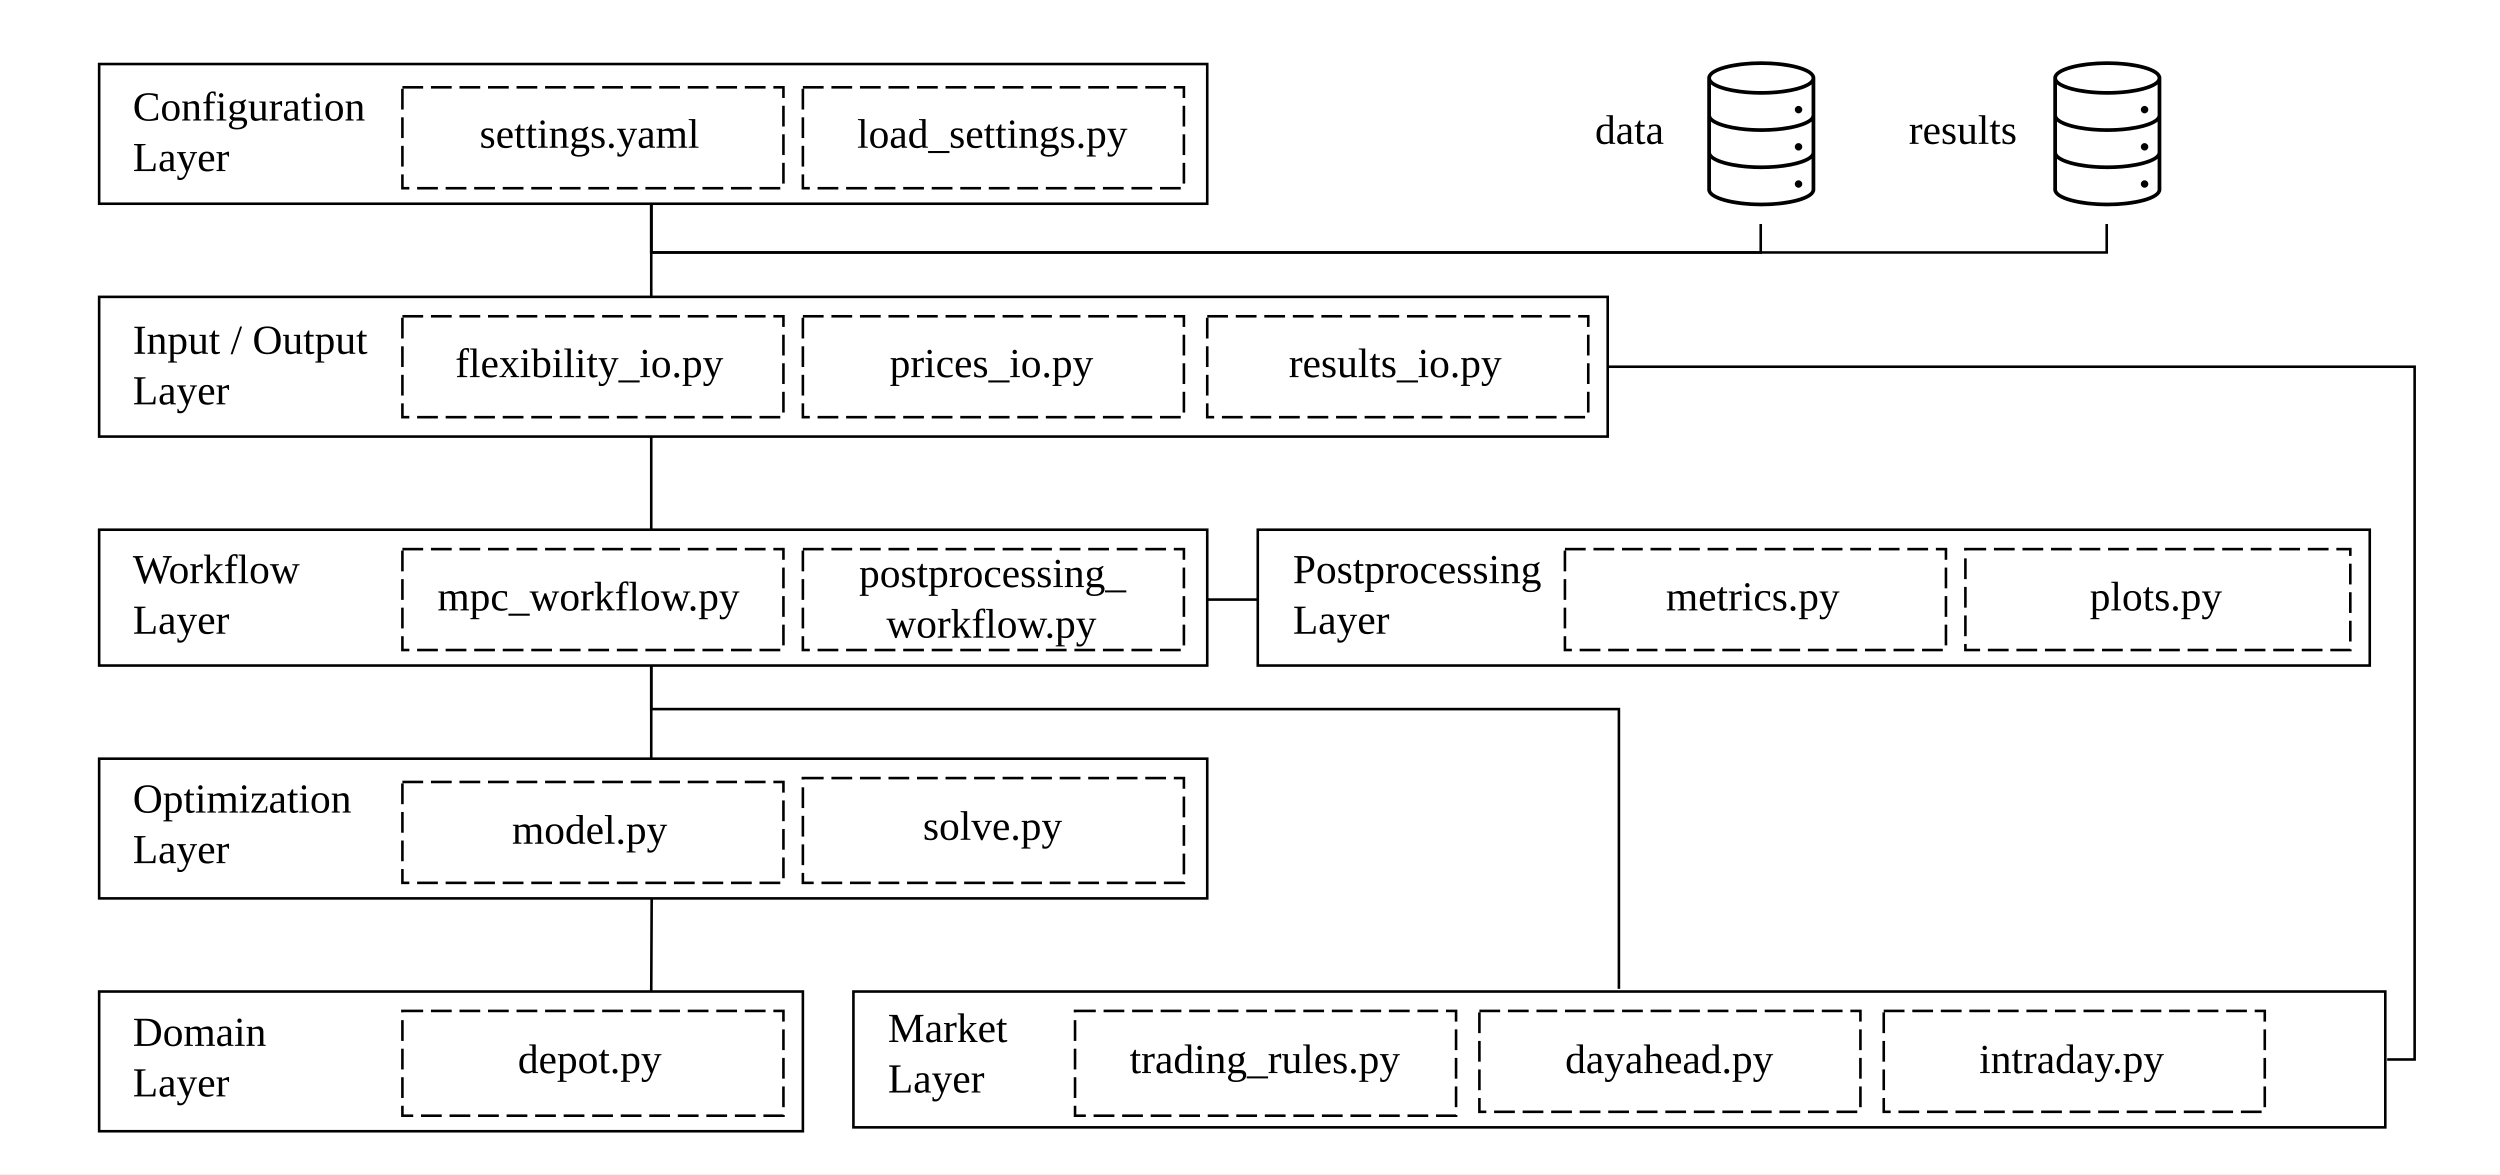
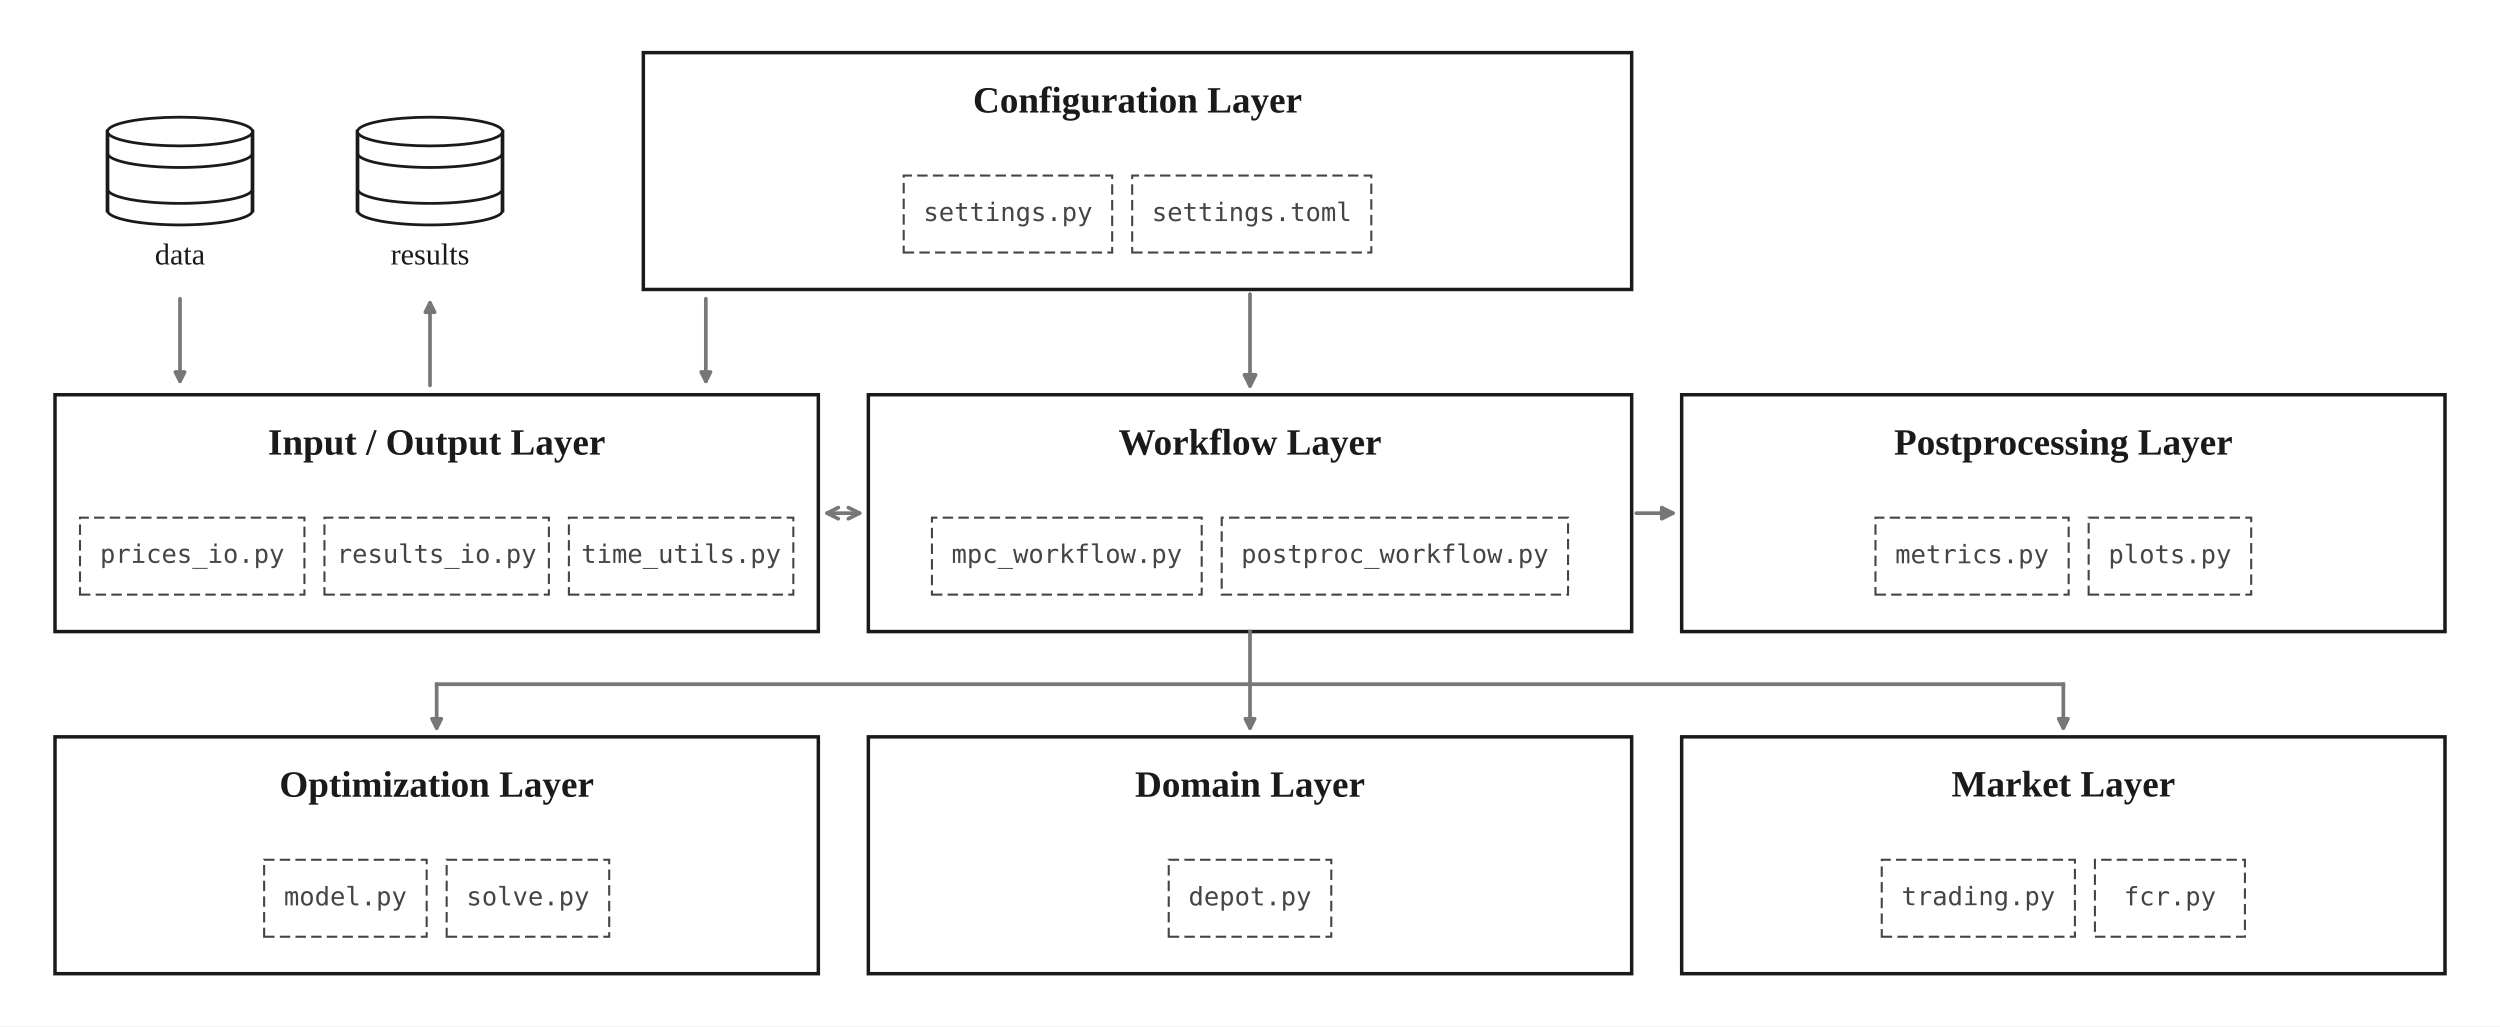
- <svg xmlns="http://www.w3.org/2000/svg" width="643" height="302" overflow="hidden">
+ <svg xmlns="http://www.w3.org/2000/svg" width="538.583pt" height="221.102pt" viewBox="0 0 538.583 221.102" version="1.1">
  <defs>
-     <clipPath id="clip0">
-       <rect x="0" y="0" width="643" height="302" />
-     </clipPath>
+     <style type="text/css">*{stroke-linejoin: round; stroke-linecap: butt}</style>
  </defs>
-   <g clip-path="url(#clip0)">
-     <rect x="0" y="0" width="643" height="302.431" fill="#FFFFFF" />
-     <rect x="25.5" y="16.469" width="285" height="35.932" stroke="#000000" stroke-width="0.667" stroke-miterlimit="8" fill="none" />
-     <text font-family="Times New Roman,Times New Roman_MSFontService,sans-serif" font-weight="400" font-size="10.655" transform="matrix(1 0 0 0.998121 34.1562 31)">Configuration</text>
-     <text font-family="Times New Roman,Times New Roman_MSFontService,sans-serif" font-weight="400" font-size="10.655" transform="matrix(1 0 0 0.998121 34.1562 44)">Layer</text>
-     <rect x="25.5" y="76.356" width="388" height="35.932" stroke="#000000" stroke-width="0.667" stroke-miterlimit="8" fill="none" />
-     <rect x="25.5" y="136.243" width="285" height="34.934" stroke="#000000" stroke-width="0.667" stroke-miterlimit="8" fill="none" />
-     <rect x="25.5" y="195.133" width="285" height="35.932" stroke="#000000" stroke-width="0.667" stroke-miterlimit="8" fill="none" />
-     <rect x="25.5" y="255.02" width="181" height="35.932" stroke="#000000" stroke-width="0.667" stroke-miterlimit="8" fill="none" />
-     <text font-family="Times New Roman,Times New Roman_MSFontService,sans-serif" font-weight="400" font-size="10.655" transform="matrix(1 0 0 0.998121 34.1562 91)">Input / Output</text>
-     <text font-family="Times New Roman,Times New Roman_MSFontService,sans-serif" font-weight="400" font-size="10.655" transform="matrix(1 0 0 0.998121 34.1562 104)">Layer</text>
-     <text font-family="Times New Roman,Times New Roman_MSFontService,sans-serif" font-weight="400" font-size="10.655" transform="matrix(1 0 0 0.998121 34.1561 150)">Workflow</text>
-     <text font-family="Times New Roman,Times New Roman_MSFontService,sans-serif" font-weight="400" font-size="10.655" transform="matrix(1 0 0 0.998121 34.1561 163)">Layer</text>
-     <text font-family="Times New Roman,Times New Roman_MSFontService,sans-serif" font-weight="400" font-size="10.655" transform="matrix(1 0 0 0.998121 34.156 209)">Optimization</text>
-     <text font-family="Times New Roman,Times New Roman_MSFontService,sans-serif" font-weight="400" font-size="10.655" transform="matrix(1 0 0 0.998121 34.156 222)">Layer</text>
-     <text font-family="Times New Roman,Times New Roman_MSFontService,sans-serif" font-weight="400" font-size="10.655" transform="matrix(1 0 0 0.998121 34.156 269)">Domain</text>
-     <text font-family="Times New Roman,Times New Roman_MSFontService,sans-serif" font-weight="400" font-size="10.655" transform="matrix(1 0 0 0.998121 34.156 282)">Layer</text>
-     <rect x="323.5" y="136.243" width="286" height="34.934" stroke="#000000" stroke-width="0.667" stroke-miterlimit="8" fill="none" />
-     <rect x="219.5" y="255.02" width="394" height="34.934" stroke="#000000" stroke-width="0.667" stroke-miterlimit="8" fill="none" />
-     <rect x="103.5" y="22.458" width="98" height="25.951" stroke="#000000" stroke-width="0.667" stroke-miterlimit="8" stroke-dasharray="5.337 2.002" fill="none" />
-     <text font-family="Times New Roman,Times New Roman_MSFontService,sans-serif" font-weight="400" font-size="10.655" transform="matrix(1 0 0 0.998121 123.345 38)">settings.yaml</text>
-     <rect x="206.5" y="22.458" width="98" height="25.951" stroke="#000000" stroke-width="0.667" stroke-miterlimit="8" stroke-dasharray="5.337 2.002" fill="none" />
-     <text font-family="Times New Roman,Times New Roman_MSFontService,sans-serif" font-weight="400" font-size="10.655" transform="matrix(1 0 0 0.998121 220.445 38)">load_settings.py</text>
-     <rect x="103.5" y="81.347" width="98" height="25.951" stroke="#000000" stroke-width="0.667" stroke-miterlimit="8" stroke-dasharray="5.337 2.002" fill="none" />
-     <text font-family="Times New Roman,Times New Roman_MSFontService,sans-serif" font-weight="400" font-size="10.655" transform="matrix(1 0 0 0.998121 117.09 97)">flexibility_io.py</text>
-     <rect x="206.5" y="81.347" width="98" height="25.951" stroke="#000000" stroke-width="0.667" stroke-miterlimit="8" stroke-dasharray="5.337 2.002" fill="none" />
-     <text font-family="Times New Roman,Times New Roman_MSFontService,sans-serif" font-weight="400" font-size="10.655" transform="matrix(1 0 0 0.998121 228.818 97)">prices_io.py</text>
-     <rect x="310.5" y="81.347" width="98" height="25.951" stroke="#000000" stroke-width="0.667" stroke-miterlimit="8" stroke-dasharray="5.337 2.002" fill="none" />
-     <text font-family="Times New Roman,Times New Roman_MSFontService,sans-serif" font-weight="400" font-size="10.655" transform="matrix(1 0 0 0.998121 331.473 97)">results_io.py</text>
-     <rect x="103.5" y="141.234" width="98" height="25.951" stroke="#000000" stroke-width="0.667" stroke-miterlimit="8" stroke-dasharray="5.337 2.002" fill="none" />
-     <text font-family="Times New Roman,Times New Roman_MSFontService,sans-serif" font-weight="400" font-size="10.655" transform="matrix(1 0 0 0.998121 112.503 157)">mpc_workflow.py</text>
-     <rect x="206.5" y="141.234" width="98" height="25.951" stroke="#000000" stroke-width="0.667" stroke-miterlimit="8" stroke-dasharray="5.337 2.002" fill="none" />
-     <text font-family="Times New Roman,Times New Roman_MSFontService,sans-serif" font-weight="400" font-size="10.655" transform="matrix(1 0 0 0.998121 220.945 151)">postprocessing_</text>
-     <text font-family="Times New Roman,Times New Roman_MSFontService,sans-serif" font-weight="400" font-size="10.655" transform="matrix(1 0 0 0.998121 227.951 164)">workflow.py</text>
-     <rect x="402.5" y="141.234" width="98" height="25.951" stroke="#000000" stroke-width="0.667" stroke-miterlimit="8" stroke-dasharray="5.337 2.002" fill="none" />
-     <text font-family="Times New Roman,Times New Roman_MSFontService,sans-serif" font-weight="400" font-size="10.655" transform="matrix(1 0 0 0.998121 428.479 157)">metrics.py</text>
-     <rect x="103.5" y="201.121" width="98" height="25.951" stroke="#000000" stroke-width="0.667" stroke-miterlimit="8" stroke-dasharray="5.337 2.002" fill="none" />
-     <text font-family="Times New Roman,Times New Roman_MSFontService,sans-serif" font-weight="400" font-size="10.655" transform="matrix(1 0 0 0.998121 131.684 217)">model.py</text>
-     <rect x="206.5" y="200.123" width="98" height="26.949" stroke="#000000" stroke-width="0.667" stroke-miterlimit="8" stroke-dasharray="5.337 2.002" fill="none" />
-     <text font-family="Times New Roman,Times New Roman_MSFontService,sans-serif" font-weight="400" font-size="10.655" transform="matrix(1 0 0 0.998121 237.375 216)">solve.py</text>
-     <rect x="103.5" y="260.01" width="98" height="26.949" stroke="#000000" stroke-width="0.667" stroke-miterlimit="8" stroke-dasharray="5.337 2.002" fill="none" />
-     <text font-family="Times New Roman,Times New Roman_MSFontService,sans-serif" font-weight="400" font-size="10.655" transform="matrix(1 0 0 0.998121 133.186 276)">depot.py</text>
-     <rect x="276.5" y="260.01" width="98" height="26.949" stroke="#000000" stroke-width="0.667" stroke-miterlimit="8" stroke-dasharray="5.337 2.002" fill="none" />
-     <text font-family="Times New Roman,Times New Roman_MSFontService,sans-serif" font-weight="400" font-size="10.655" transform="matrix(1 0 0 0.998121 290.55 276)">trading_rules.py</text>
-     <rect x="380.5" y="260.01" width="98" height="25.951" stroke="#000000" stroke-width="0.667" stroke-miterlimit="8" stroke-dasharray="5.337 2.002" fill="none" />
-     <text font-family="Times New Roman,Times New Roman_MSFontService,sans-serif" font-weight="400" font-size="10.655" transform="matrix(1 0 0 0.998121 402.553 276)">dayahead.py</text>
-     <rect x="484.5" y="260.01" width="98" height="25.951" stroke="#000000" stroke-width="0.667" stroke-miterlimit="8" stroke-dasharray="5.337 2.002" fill="none" />
-     <text font-family="Times New Roman,Times New Roman_MSFontService,sans-serif" font-weight="400" font-size="10.655" transform="matrix(1 0 0 0.998121 509.052 276)">intraday.py</text>
-     <text font-family="Times New Roman,Times New Roman_MSFontService,sans-serif" font-weight="400" font-size="10.655" transform="matrix(1 0 0 0.998121 228.362 268)">Market</text>
-     <text font-family="Times New Roman,Times New Roman_MSFontService,sans-serif" font-weight="400" font-size="10.655" transform="matrix(1 0 0 0.998121 228.362 281)">Layer</text>
-     <text font-family="Times New Roman,Times New Roman_MSFontService,sans-serif" font-weight="400" font-size="10.655" transform="matrix(1 0 0 0.998121 332.529 150)">Postprocessing</text>
-     <text font-family="Times New Roman,Times New Roman_MSFontService,sans-serif" font-weight="400" font-size="10.655" transform="matrix(1 0 0 0.998121 332.529 163)">Layer</text>
-     <path d="M167.5 52.401 167.5 76.414" stroke="#000000" stroke-width="0.667" stroke-miterlimit="8" fill="none" fill-rule="evenodd" />
-     <path d="M167.5 112.289 167.5 136.302" stroke="#000000" stroke-width="0.667" stroke-miterlimit="8" fill="none" fill-rule="evenodd" />
-     <path d="M167.5 171.178 167.5 195.191" stroke="#000000" stroke-width="0.667" stroke-miterlimit="8" fill="none" fill-rule="evenodd" />
-     <path d="M0 0 0.112 24.012" stroke="#000000" stroke-width="0.666" stroke-miterlimit="8" fill="none" fill-rule="evenodd" transform="matrix(-1.00188 0 0 1 167.612 231.065)" />
-     <path d="M0 0 11.203 0 11.203 248.416 83.153 248.416" stroke="#000000" stroke-width="0.666" stroke-miterlimit="8" fill="none" fill-rule="evenodd" transform="matrix(1.84043e-16 1 1.00188 -1.83697e-16 167.5 171.178)" />
-     <path d="M413.5 94.323 621.045 94.323 621.045 272.498 613.982 272.498" stroke="#000000" stroke-width="0.667" stroke-miterlimit="8" fill="none" fill-rule="evenodd" />
-     <path d="M0 0 13.016 0" stroke="#000000" stroke-width="0.666" stroke-miterlimit="8" fill="none" fill-rule="evenodd" transform="matrix(1.00188 0 0 -1 310.5 154.21)" />
-     <g>
-       <g>
-         <g>
-           <path d="M36.827 37.783 36.827 9.087C36.827 6.291 29.681 4.783 22.957 4.783 16.233 4.783 9.087 6.291 9.087 9.087L9.087 37.783C9.087 40.579 16.233 42.087 22.957 42.087 29.681 42.087 36.827 40.579 36.827 37.783ZM22.957 5.739C30.347 5.739 35.87 7.509 35.87 9.087 35.87 10.665 30.347 12.435 22.957 12.435 15.566 12.435 10.044 10.665 10.044 9.087 10.044 7.509 15.566 5.739 22.957 5.739ZM10.044 10.742C12.21 12.473 17.712 13.391 22.957 13.391 28.202 13.391 33.704 12.473 35.87 10.742L35.87 18.652C35.87 20.231 30.347 22 22.957 22 15.566 22 10.044 20.231 10.044 18.652ZM10.044 20.307C12.21 22.038 17.712 22.957 22.957 22.957 28.202 22.957 33.704 22.038 35.87 20.307L35.87 28.218C35.87 29.796 30.347 31.566 22.957 31.566 15.566 31.566 10.044 29.796 10.044 28.218ZM10.044 37.783 10.044 29.872C12.21 31.604 17.712 32.522 22.957 32.522 28.202 32.522 33.704 31.604 35.87 29.872L35.87 37.783C35.87 39.361 30.347 41.131 22.957 41.131 15.566 41.131 10.044 39.361 10.044 37.783Z" transform="matrix(1.00188 0 0 1 430 10.9794)" />
-           <path d="M33.479 17.218C33.479 17.746 33.05 18.174 32.522 18.174 31.994 18.174 31.566 17.746 31.566 17.218 31.566 16.689 31.994 16.261 32.522 16.261 33.05 16.261 33.479 16.689 33.479 17.218Z" transform="matrix(1.00188 0 0 1 430 10.9794)" />
-           <path d="M33.479 26.783C33.479 27.311 33.05 27.739 32.522 27.739 31.994 27.739 31.566 27.311 31.566 26.783 31.566 26.255 31.994 25.826 32.522 25.826 33.05 25.826 33.479 26.255 33.479 26.783Z" transform="matrix(1.00188 0 0 1 430 10.9794)" />
-           <path d="M33.479 36.348C33.479 36.877 33.05 37.305 32.522 37.305 31.994 37.305 31.566 36.877 31.566 36.348 31.566 35.82 31.994 35.392 32.522 35.392 33.05 35.392 33.479 35.82 33.479 36.348Z" transform="matrix(1.00188 0 0 1 430 10.9794)" />
-         </g>
-       </g>
-     </g>
-     <g>
-       <g>
-         <g>
-           <path d="M36.827 37.783 36.827 9.087C36.827 6.291 29.681 4.783 22.957 4.783 16.233 4.783 9.087 6.291 9.087 9.087L9.087 37.783C9.087 40.579 16.233 42.087 22.957 42.087 29.681 42.087 36.827 40.579 36.827 37.783ZM22.957 5.739C30.347 5.739 35.87 7.509 35.87 9.087 35.87 10.665 30.347 12.435 22.957 12.435 15.566 12.435 10.044 10.665 10.044 9.087 10.044 7.509 15.566 5.739 22.957 5.739ZM10.044 10.742C12.21 12.473 17.712 13.391 22.957 13.391 28.202 13.391 33.704 12.473 35.87 10.742L35.87 18.652C35.87 20.231 30.347 22 22.957 22 15.566 22 10.044 20.231 10.044 18.652ZM10.044 20.307C12.21 22.038 17.712 22.957 22.957 22.957 28.202 22.957 33.704 22.038 35.87 20.307L35.87 28.218C35.87 29.796 30.347 31.566 22.957 31.566 15.566 31.566 10.044 29.796 10.044 28.218ZM10.044 37.783 10.044 29.872C12.21 31.604 17.712 32.522 22.957 32.522 28.202 32.522 33.704 31.604 35.87 29.872L35.87 37.783C35.87 39.361 30.347 41.131 22.957 41.131 15.566 41.131 10.044 39.361 10.044 37.783Z" transform="matrix(1.00188 0 0 1 519 10.9794)" />
-           <path d="M33.479 17.218C33.479 17.746 33.05 18.174 32.522 18.174 31.994 18.174 31.566 17.746 31.566 17.218 31.566 16.689 31.994 16.261 32.522 16.261 33.05 16.261 33.479 16.689 33.479 17.218Z" transform="matrix(1.00188 0 0 1 519 10.9794)" />
-           <path d="M33.479 26.783C33.479 27.311 33.05 27.739 32.522 27.739 31.994 27.739 31.566 27.311 31.566 26.783 31.566 26.255 31.994 25.826 32.522 25.826 33.05 25.826 33.479 26.255 33.479 26.783Z" transform="matrix(1.00188 0 0 1 519 10.9794)" />
-           <path d="M33.479 36.348C33.479 36.877 33.05 37.305 32.522 37.305 31.994 37.305 31.566 36.877 31.566 36.348 31.566 35.82 31.994 35.392 32.522 35.392 33.05 35.392 33.479 35.82 33.479 36.348Z" transform="matrix(1.00188 0 0 1 519 10.9794)" />
-         </g>
-       </g>
-     </g>
-     <text font-family="Times New Roman,Times New Roman_MSFontService,sans-serif" font-weight="400" font-size="10.655" transform="matrix(1 0 0 0.998121 410.234 37)">data</text>
-     <text font-family="Times New Roman,Times New Roman_MSFontService,sans-serif" font-weight="400" font-size="10.655" transform="matrix(1 0 0 0.998121 490.94 37)">results</text>
-     <path d="M0 0 12.533 0 12.533 284.823 5.208 284.823" stroke="#000000" stroke-width="0.666" stroke-miterlimit="8" fill="none" fill-rule="evenodd" transform="matrix(1.84043e-16 1 1.00188 -1.83697e-16 167.5 52.4014)" />
-     <path d="M0 0 12.533 0 12.533 373.645 5.208 373.645" stroke="#000000" stroke-width="0.666" stroke-miterlimit="8" fill="none" fill-rule="evenodd" transform="matrix(1.84043e-16 1 1.00188 -1.83697e-16 167.5 52.4014)" />
-     <rect x="505.5" y="141.234" width="99" height="25.951" stroke="#000000" stroke-width="0.667" stroke-miterlimit="8" stroke-dasharray="5.337 2.002" fill="none" />
-     <text font-family="Times New Roman,Times New Roman_MSFontService,sans-serif" font-weight="400" font-size="10.655" transform="matrix(1 0 0 0.998121 537.478 157)">plots.py</text>
+   <g id="figure_1">
+     <g id="patch_1">
+       <path d="M 0 221.102  L 538.583 221.102  L 538.583 0  L 0 0  z " style="fill: #ffffff" />
+     </g>
+     <g id="patch_2">
+       <path d="M 269.291 63.362  Q 269.291 73.702 269.291 83.147  " style="fill: none; stroke: #777777; stroke-width: 0.8; stroke-linecap: round" />
+       <path d="M 270.491 80.747  L 269.291 83.147  L 268.091 80.747  z " style="fill: #777777; stroke: #777777; stroke-width: 0.8; stroke-linecap: round" />
+     </g>
+     <g id="patch_3">
+       <path d="M 152.06 64.364  Q 152.06 73.701 152.06 82.143  " style="fill: none; stroke: #777777; stroke-width: 0.8; stroke-linecap: round" />
+       <path d="M 153.06 80.143  L 152.06 82.143  L 151.06 80.143  z " style="fill: #777777; stroke: #777777; stroke-width: 0.8; stroke-linecap: round" />
+     </g>
+     <g id="patch_4">
+       <path d="M 178.192 110.551  Q 181.684 110.551 185.176 110.551  " style="fill: none; stroke: #777777; stroke-width: 0.8; stroke-linecap: round" />
+       <path d="M 180.592 111.751  L 178.192 110.551  L 180.592 109.351  " style="fill: none; stroke: #777777; stroke-width: 0.8; stroke-linecap: round" />
+       <path d="M 182.776 109.351  L 185.176 110.551  L 182.776 111.751  " style="fill: none; stroke: #777777; stroke-width: 0.8; stroke-linecap: round" />
+     </g>
+     <g id="patch_5">
+       <path d="M 352.517 110.551  Q 356.903 110.551 360.395 110.551  " style="fill: none; stroke: #777777; stroke-width: 0.8; stroke-linecap: round" />
+       <path d="M 357.995 109.351  L 360.395 110.551  L 357.995 111.751  z " style="fill: #777777; stroke: #777777; stroke-width: 0.8; stroke-linecap: round" />
+     </g>
+     <g id="patch_6">
+       <path d="M 94.072 147.402  Q 94.072 152.571 94.072 156.846  " style="fill: none; stroke: #777777; stroke-width: 0.8; stroke-linecap: round" />
+       <path d="M 95.072 154.846  L 94.072 156.846  L 93.072 154.846  z " style="fill: #777777; stroke: #777777; stroke-width: 0.8; stroke-linecap: round" />
+     </g>
+     <g id="patch_7">
+       <path d="M 269.291 147.402  Q 269.291 152.571 269.291 156.846  " style="fill: none; stroke: #777777; stroke-width: 0.8; stroke-linecap: round" />
+       <path d="M 270.291 154.846  L 269.291 156.846  L 268.291 154.846  z " style="fill: #777777; stroke: #777777; stroke-width: 0.8; stroke-linecap: round" />
+     </g>
+     <g id="patch_8">
+       <path d="M 444.51 147.402  Q 444.51 152.571 444.51 156.846  " style="fill: none; stroke: #777777; stroke-width: 0.8; stroke-linecap: round" />
+       <path d="M 445.51 154.846  L 444.51 156.846  L 443.51 154.846  z " style="fill: #777777; stroke: #777777; stroke-width: 0.8; stroke-linecap: round" />
+     </g>
+     <g id="patch_9">
+       <path d="M 38.778 64.364  Q 38.778 73.701 38.778 82.143  " style="fill: none; stroke: #777777; stroke-width: 0.8; stroke-linecap: round" />
+       <path d="M 39.778 80.143  L 38.778 82.143  L 37.778 80.143  z " style="fill: #777777; stroke: #777777; stroke-width: 0.8; stroke-linecap: round" />
+     </g>
+     <g id="patch_10">
+       <path d="M 92.636 83.038  Q 92.636 73.701 92.636 65.258  " style="fill: none; stroke: #777777; stroke-width: 0.8; stroke-linecap: round" />
+       <path d="M 91.636 67.258  L 92.636 65.258  L 93.636 67.258  z " style="fill: #777777; stroke: #777777; stroke-width: 0.8; stroke-linecap: round" />
+     </g>
+     <g id="patch_11">
+       <path d="M 138.595 62.362  L 351.515 62.362  L 351.515 11.339  L 138.595 11.339  z " style="fill: #ffffff; stroke: #1a1a1a; stroke-width: 0.75; stroke-linejoin: miter" />
+     </g>
+     <g id="patch_12">
+       <path d="M 11.849 136.063  L 176.296 136.063  L 176.296 85.039  L 11.849 85.039  z " style="fill: #ffffff; stroke: #1a1a1a; stroke-width: 0.75; stroke-linejoin: miter" />
+     </g>
+     <g id="patch_13">
+       <path d="M 187.068 136.063  L 351.515 136.063  L 351.515 85.039  L 187.068 85.039  z " style="fill: #ffffff; stroke: #1a1a1a; stroke-width: 0.75; stroke-linejoin: miter" />
+     </g>
+     <g id="patch_14">
+       <path d="M 362.287 136.063  L 526.734 136.063  L 526.734 85.039  L 362.287 85.039  z " style="fill: #ffffff; stroke: #1a1a1a; stroke-width: 0.75; stroke-linejoin: miter" />
+     </g>
+     <g id="patch_15">
+       <path d="M 11.849 209.764  L 176.296 209.764  L 176.296 158.74  L 11.849 158.74  z " style="fill: #ffffff; stroke: #1a1a1a; stroke-width: 0.75; stroke-linejoin: miter" />
+     </g>
+     <g id="patch_16">
+       <path d="M 187.068 209.764  L 351.515 209.764  L 351.515 158.74  L 187.068 158.74  z " style="fill: #ffffff; stroke: #1a1a1a; stroke-width: 0.75; stroke-linejoin: miter" />
+     </g>
+     <g id="patch_17">
+       <path d="M 362.287 209.764  L 526.734 209.764  L 526.734 158.74  L 362.287 158.74  z " style="fill: #ffffff; stroke: #1a1a1a; stroke-width: 0.75; stroke-linejoin: miter" />
+     </g>
+     <g id="patch_18">
+       <path d="M 194.685 54.403  L 239.601 54.403  L 239.601 37.82  L 194.685 37.82  z " style="fill: #ffffff; stroke-dasharray: 2.25,1.125; stroke-dashoffset: 0; stroke: #444444; stroke-width: 0.45; stroke-linejoin: miter" />
+     </g>
+     <g id="patch_19">
+       <path d="M 243.91 54.403  L 295.425 54.403  L 295.425 37.82  L 243.91 37.82  z " style="fill: #ffffff; stroke-dasharray: 2.25,1.125; stroke-dashoffset: 0; stroke: #444444; stroke-width: 0.45; stroke-linejoin: miter" />
+     </g>
+     <g id="patch_20">
+       <path d="M 17.235 128.103  L 65.587 128.103  L 65.587 111.521  L 17.235 111.521  z " style="fill: #ffffff; stroke-dasharray: 2.25,1.125; stroke-dashoffset: 0; stroke: #444444; stroke-width: 0.45; stroke-linejoin: miter" />
+     </g>
+     <g id="patch_21">
+       <path d="M 69.896 128.103  L 118.249 128.103  L 118.249 111.521  L 69.896 111.521  z " style="fill: #ffffff; stroke-dasharray: 2.25,1.125; stroke-dashoffset: 0; stroke: #444444; stroke-width: 0.45; stroke-linejoin: miter" />
+     </g>
+     <g id="patch_22">
+       <path d="M 122.557 128.103  L 170.91 128.103  L 170.91 111.521  L 122.557 111.521  z " style="fill: #ffffff; stroke-dasharray: 2.25,1.125; stroke-dashoffset: 0; stroke: #444444; stroke-width: 0.45; stroke-linejoin: miter" />
+     </g>
+     <g id="patch_23">
+       <path d="M 200.772 128.103  L 258.887 128.103  L 258.887 111.521  L 200.772 111.521  z " style="fill: #ffffff; stroke-dasharray: 2.25,1.125; stroke-dashoffset: 0; stroke: #444444; stroke-width: 0.45; stroke-linejoin: miter" />
+     </g>
+     <g id="patch_24">
+       <path d="M 263.196 128.103  L 337.811 128.103  L 337.811 111.521  L 263.196 111.521  z " style="fill: #ffffff; stroke-dasharray: 2.25,1.125; stroke-dashoffset: 0; stroke: #444444; stroke-width: 0.45; stroke-linejoin: miter" />
+     </g>
+     <g id="patch_25">
+       <path d="M 404.04 128.103  L 445.656 128.103  L 445.656 111.521  L 404.04 111.521  z " style="fill: #ffffff; stroke-dasharray: 2.25,1.125; stroke-dashoffset: 0; stroke: #444444; stroke-width: 0.45; stroke-linejoin: miter" />
+     </g>
+     <g id="patch_26">
+       <path d="M 449.964 128.103  L 484.981 128.103  L 484.981 111.521  L 449.964 111.521  z " style="fill: #ffffff; stroke-dasharray: 2.25,1.125; stroke-dashoffset: 0; stroke: #444444; stroke-width: 0.45; stroke-linejoin: miter" />
+     </g>
+     <g id="patch_27">
+       <path d="M 56.902 201.804  L 91.918 201.804  L 91.918 185.221  L 56.902 185.221  z " style="fill: #ffffff; stroke-dasharray: 2.25,1.125; stroke-dashoffset: 0; stroke: #444444; stroke-width: 0.45; stroke-linejoin: miter" />
+     </g>
+     <g id="patch_28">
+       <path d="M 96.227 201.804  L 131.243 201.804  L 131.243 185.221  L 96.227 185.221  z " style="fill: #ffffff; stroke-dasharray: 2.25,1.125; stroke-dashoffset: 0; stroke: #444444; stroke-width: 0.45; stroke-linejoin: miter" />
+     </g>
+     <g id="patch_29">
+       <path d="M 251.783 201.804  L 286.8 201.804  L 286.8 185.221  L 251.783 185.221  z " style="fill: #ffffff; stroke-dasharray: 2.25,1.125; stroke-dashoffset: 0; stroke: #444444; stroke-width: 0.45; stroke-linejoin: miter" />
+     </g>
+     <g id="patch_30">
+       <path d="M 405.39 201.804  L 447.007 201.804  L 447.007 185.221  L 405.39 185.221  z " style="fill: #ffffff; stroke-dasharray: 2.25,1.125; stroke-dashoffset: 0; stroke: #444444; stroke-width: 0.45; stroke-linejoin: miter" />
+     </g>
+     <g id="patch_31">
+       <path d="M 451.315 201.804  L 483.63 201.804  L 483.63 185.221  L 451.315 185.221  z " style="fill: #ffffff; stroke-dasharray: 2.25,1.125; stroke-dashoffset: 0; stroke: #444444; stroke-width: 0.45; stroke-linejoin: miter" />
+     </g>
+     <g id="line2d_1">
+       <path d="M 269.291 136.063  L 269.291 147.402  " style="fill: none; stroke: #777777; stroke-width: 0.8; stroke-linecap: square" />
+     </g>
+     <g id="line2d_2">
+       <path d="M 94.072 147.402  L 444.51 147.402  " style="fill: none; stroke: #777777; stroke-width: 0.8; stroke-linecap: square" />
+     </g>
+     <g id="line2d_3">
+       <path d="M 23.159 28.338  L 23.159 45.363  " style="fill: none; stroke: #1a1a1a; stroke-width: 0.8; stroke-linecap: square" />
+     </g>
+     <g id="line2d_4">
+       <path d="M 54.397 28.338  L 54.397 45.363  " style="fill: none; stroke: #1a1a1a; stroke-width: 0.8; stroke-linecap: square" />
+     </g>
+     <g id="line2d_5">
+       <path d="M 77.017 28.338  L 77.017 45.363  " style="fill: none; stroke: #1a1a1a; stroke-width: 0.8; stroke-linecap: square" />
+     </g>
+     <g id="line2d_6">
+       <path d="M 108.255 28.338  L 108.255 45.363  " style="fill: none; stroke: #1a1a1a; stroke-width: 0.8; stroke-linecap: square" />
+     </g>
+     <g id="text_1">
+       <text style="font-weight: 700; font-size: 8px; font-family: 'Times New Roman', 'Times', 'STIXGeneral', 'DejaVu Serif', serif; text-anchor: middle; fill: #1a1a1a" x="245.055" y="24.242" transform="rotate(-0 245.0551 24.24183)">Configuration Layer</text>
+     </g>
+     <g id="text_2">
+       <text style="font-weight: 700; font-size: 8px; font-family: 'Times New Roman', 'Times', 'STIXGeneral', 'DejaVu Serif', serif; text-anchor: middle; fill: #1a1a1a" x="94.072" y="97.94" transform="rotate(-0 94.07244 97.94011)">Input / Output Layer</text>
+     </g>
+     <g id="text_3">
+       <text style="font-weight: 700; font-size: 8px; font-family: 'Times New Roman', 'Times', 'STIXGeneral', 'DejaVu Serif', serif; text-anchor: middle; fill: #1a1a1a" x="269.291" y="97.94" transform="rotate(-0 269.2913 97.94011)">Workflow Layer</text>
+     </g>
+     <g id="text_4">
+       <text style="font-weight: 700; font-size: 8px; font-family: 'Times New Roman', 'Times', 'STIXGeneral', 'DejaVu Serif', serif; text-anchor: middle; fill: #1a1a1a" x="444.51" y="97.943" transform="rotate(-0 444.5102 97.94261)">Postprocessing Layer</text>
+     </g>
+     <g id="text_5">
+       <text style="font-weight: 700; font-size: 8px; font-family: 'Times New Roman', 'Times', 'STIXGeneral', 'DejaVu Serif', serif; text-anchor: middle; fill: #1a1a1a" x="94.072" y="171.643" transform="rotate(-0 94.07244 171.6434)">Optimization Layer</text>
+     </g>
+     <g id="text_6">
+       <text style="font-weight: 700; font-size: 8px; font-family: 'Times New Roman', 'Times', 'STIXGeneral', 'DejaVu Serif', serif; text-anchor: middle; fill: #1a1a1a" x="269.291" y="171.643" transform="rotate(-0 269.2913 171.6434)">Domain Layer</text>
+     </g>
+     <g id="text_7">
+       <text style="font-weight: 700; font-size: 8px; font-family: 'Times New Roman', 'Times', 'STIXGeneral', 'DejaVu Serif', serif; text-anchor: middle; fill: #1a1a1a" x="444.51" y="171.581" transform="rotate(-0 444.5102 171.5809)">Market Layer</text>
+     </g>
+     <g id="text_8">
+       <text style="font-size: 5.5px; font-family: 'DejaVu Sans Mono', 'Bitstream Vera Sans Mono', 'Computer Modern Typewriter', 'Andale Mono', 'Nimbus Mono L', 'Courier New', 'Courier', 'Fixed', 'Terminal', monospace; text-anchor: middle; fill: #444444" x="217.143" y="47.61" transform="rotate(-0 217.1428 47.60993)">settings.py</text>
+     </g>
+     <g id="text_9">
+       <text style="font-size: 5.5px; font-family: 'DejaVu Sans Mono', 'Bitstream Vera Sans Mono', 'Computer Modern Typewriter', 'Andale Mono', 'Nimbus Mono L', 'Courier New', 'Courier', 'Fixed', 'Terminal', monospace; text-anchor: middle; fill: #444444" x="269.668" y="47.625" transform="rotate(-0 269.6675 47.62454)">settings.toml</text>
+     </g>
+     <g id="text_10">
+       <text style="font-size: 5.5px; font-family: 'DejaVu Sans Mono', 'Bitstream Vera Sans Mono', 'Computer Modern Typewriter', 'Andale Mono', 'Nimbus Mono L', 'Courier New', 'Courier', 'Fixed', 'Terminal', monospace; text-anchor: middle; fill: #444444" x="41.411" y="121.253" transform="rotate(-0 41.41102 121.2531)">prices_io.py</text>
+     </g>
+     <g id="text_11">
+       <text style="font-size: 5.5px; font-family: 'DejaVu Sans Mono', 'Bitstream Vera Sans Mono', 'Computer Modern Typewriter', 'Andale Mono', 'Nimbus Mono L', 'Courier New', 'Courier', 'Fixed', 'Terminal', monospace; text-anchor: middle; fill: #444444" x="94.072" y="121.268" transform="rotate(-0 94.07244 121.2678)">results_io.py</text>
+     </g>
+     <g id="text_12">
+       <text style="font-size: 5.5px; font-family: 'DejaVu Sans Mono', 'Bitstream Vera Sans Mono', 'Computer Modern Typewriter', 'Andale Mono', 'Nimbus Mono L', 'Courier New', 'Courier', 'Fixed', 'Terminal', monospace; text-anchor: middle; fill: #444444" x="146.734" y="121.268" transform="rotate(-0 146.7339 121.2678)">time_utils.py</text>
+     </g>
+     <g id="text_13">
+       <text style="font-size: 5.5px; font-family: 'DejaVu Sans Mono', 'Bitstream Vera Sans Mono', 'Computer Modern Typewriter', 'Andale Mono', 'Nimbus Mono L', 'Courier New', 'Courier', 'Fixed', 'Terminal', monospace; text-anchor: middle; fill: #444444" x="229.829" y="121.268" transform="rotate(-0 229.8294 121.2678)">mpc_workflow.py</text>
+     </g>
+     <g id="text_14">
+       <text style="font-size: 5.5px; font-family: 'DejaVu Sans Mono', 'Bitstream Vera Sans Mono', 'Computer Modern Typewriter', 'Andale Mono', 'Nimbus Mono L', 'Courier New', 'Courier', 'Fixed', 'Terminal', monospace; text-anchor: middle; fill: #444444" x="300.504" y="121.268" transform="rotate(-0 300.5035 121.2678)">postproc_workflow.py</text>
+     </g>
+     <g id="text_15">
+       <text style="font-size: 5.5px; font-family: 'DejaVu Sans Mono', 'Bitstream Vera Sans Mono', 'Computer Modern Typewriter', 'Andale Mono', 'Nimbus Mono L', 'Courier New', 'Courier', 'Fixed', 'Terminal', monospace; text-anchor: middle; fill: #444444" x="424.848" y="121.344" transform="rotate(-0 424.8477 121.3442)">metrics.py</text>
+     </g>
+     <g id="text_16">
+       <text style="font-size: 5.5px; font-family: 'DejaVu Sans Mono', 'Bitstream Vera Sans Mono', 'Computer Modern Typewriter', 'Andale Mono', 'Nimbus Mono L', 'Courier New', 'Courier', 'Fixed', 'Terminal', monospace; text-anchor: middle; fill: #444444" x="467.473" y="121.344" transform="rotate(-0 467.4727 121.3442)">plots.py</text>
+     </g>
+     <g id="text_17">
+       <text style="font-size: 5.5px; font-family: 'DejaVu Sans Mono', 'Bitstream Vera Sans Mono', 'Computer Modern Typewriter', 'Andale Mono', 'Nimbus Mono L', 'Courier New', 'Courier', 'Fixed', 'Terminal', monospace; text-anchor: middle; fill: #444444" x="74.41" y="195.045" transform="rotate(-0 74.40987 195.045)">model.py</text>
+     </g>
+     <g id="text_18">
+       <text style="font-size: 5.5px; font-family: 'DejaVu Sans Mono', 'Bitstream Vera Sans Mono', 'Computer Modern Typewriter', 'Andale Mono', 'Nimbus Mono L', 'Courier New', 'Courier', 'Fixed', 'Terminal', monospace; text-anchor: middle; fill: #444444" x="113.735" y="195.045" transform="rotate(-0 113.735 195.045)">solve.py</text>
+     </g>
+     <g id="text_19">
+       <text style="font-size: 5.5px; font-family: 'DejaVu Sans Mono', 'Bitstream Vera Sans Mono', 'Computer Modern Typewriter', 'Andale Mono', 'Nimbus Mono L', 'Courier New', 'Courier', 'Fixed', 'Terminal', monospace; text-anchor: middle; fill: #444444" x="269.291" y="195.045" transform="rotate(-0 269.2913 195.045)">depot.py</text>
+     </g>
+     <g id="text_20">
+       <text style="font-size: 5.5px; font-family: 'DejaVu Sans Mono', 'Bitstream Vera Sans Mono', 'Computer Modern Typewriter', 'Andale Mono', 'Nimbus Mono L', 'Courier New', 'Courier', 'Fixed', 'Terminal', monospace; text-anchor: middle; fill: #444444" x="426.198" y="195.012" transform="rotate(-0 426.1984 195.0115)">trading.py</text>
+     </g>
+     <g id="text_21">
+       <text style="font-size: 5.5px; font-family: 'DejaVu Sans Mono', 'Bitstream Vera Sans Mono', 'Computer Modern Typewriter', 'Andale Mono', 'Nimbus Mono L', 'Courier New', 'Courier', 'Fixed', 'Terminal', monospace; text-anchor: middle; fill: #444444" x="467.473" y="195.045" transform="rotate(-0 467.4727 195.045)">fcr.py</text>
+     </g>
+     <g id="patch_32">
+       <path d="M 38.778 31.433  C 42.92 31.433 46.893 31.107 49.822 30.527  C 52.751 29.946 54.397 29.159 54.397 28.338  C 54.397 27.517 52.751 26.73 49.822 26.149  C 46.893 25.569 42.92 25.243 38.778 25.243  C 34.636 25.243 30.663 25.569 27.734 26.149  C 24.805 26.73 23.159 27.517 23.159 28.338  C 23.159 29.159 24.805 29.946 27.734 30.527  C 30.663 31.107 34.636 31.433 38.778 31.433  z " style="fill: #ffffff; stroke: #1a1a1a; stroke-width: 0.6; stroke-linejoin: miter" />
+     </g>
+     <g id="line2d_7">
+       <path d="M 23.159 40.72  L 23.21 40.969  L 23.361 41.216  L 23.613 41.46  L 23.963 41.7  L 24.409 41.933  L 24.948 42.158  L 25.577 42.374  L 26.292 42.579  L 27.087 42.772  L 27.958 42.952  L 28.9 43.117  L 29.905 43.267  L 30.969 43.4  L 32.082 43.516  L 33.239 43.614  L 34.433 43.693  L 35.654 43.753  L 36.895 43.793  L 38.149 43.813  L 39.407 43.813  L 40.661 43.793  L 41.902 43.753  L 43.123 43.693  L 44.316 43.614  L 45.474 43.516  L 46.587 43.4  L 47.65 43.267  L 48.656 43.117  L 49.598 42.952  L 50.469 42.772  L 51.264 42.579  L 51.979 42.374  L 52.608 42.158  L 53.147 41.933  L 53.593 41.7  L 53.943 41.46  L 54.195 41.216  L 54.346 40.969  L 54.397 40.72  " style="fill: none; stroke: #1a1a1a; stroke-width: 0.6; stroke-linecap: round" />
+     </g>
+     <g id="line2d_8">
+       <path d="M 23.159 32.981  L 23.21 33.23  L 23.361 33.478  L 23.613 33.722  L 23.963 33.961  L 24.409 34.194  L 24.948 34.42  L 25.577 34.636  L 26.292 34.841  L 27.087 35.034  L 27.958 35.214  L 28.9 35.379  L 29.905 35.529  L 30.969 35.662  L 32.082 35.778  L 33.239 35.875  L 34.433 35.954  L 35.654 36.014  L 36.895 36.054  L 38.149 36.074  L 39.407 36.074  L 40.661 36.054  L 41.902 36.014  L 43.123 35.954  L 44.316 35.875  L 45.474 35.778  L 46.587 35.662  L 47.65 35.529  L 48.656 35.379  L 49.598 35.214  L 50.469 35.034  L 51.264 34.841  L 51.979 34.636  L 52.608 34.42  L 53.147 34.194  L 53.593 33.961  L 53.943 33.722  L 54.195 33.478  L 54.346 33.23  L 54.397 32.981  " style="fill: none; stroke: #1a1a1a; stroke-width: 0.6; stroke-linecap: round" />
+     </g>
+     <g id="line2d_9">
+       <path d="M 23.159 45.363  L 23.21 45.612  L 23.361 45.859  L 23.613 46.104  L 23.963 46.343  L 24.409 46.576  L 24.948 46.801  L 25.577 47.017  L 26.292 47.222  L 27.087 47.415  L 27.958 47.595  L 28.9 47.761  L 29.905 47.91  L 30.969 48.044  L 32.082 48.159  L 33.239 48.257  L 34.433 48.336  L 35.654 48.396  L 36.895 48.436  L 38.149 48.456  L 39.407 48.456  L 40.661 48.436  L 41.902 48.396  L 43.123 48.336  L 44.316 48.257  L 45.474 48.159  L 46.587 48.044  L 47.65 47.91  L 48.656 47.761  L 49.598 47.595  L 50.469 47.415  L 51.264 47.222  L 51.979 47.017  L 52.608 46.801  L 53.147 46.576  L 53.593 46.343  L 53.943 46.104  L 54.195 45.859  L 54.346 45.612  L 54.397 45.363  " style="fill: none; stroke: #1a1a1a; stroke-width: 0.6; stroke-linecap: round" />
+     </g>
+     <g id="patch_33">
+       <path d="M 92.636 31.433  C 96.778 31.433 100.751 31.107 103.68 30.527  C 106.609 29.946 108.255 29.159 108.255 28.338  C 108.255 27.517 106.609 26.73 103.68 26.149  C 100.751 25.569 96.778 25.243 92.636 25.243  C 88.494 25.243 84.521 25.569 81.592 26.149  C 78.663 26.73 77.017 27.517 77.017 28.338  C 77.017 29.159 78.663 29.946 81.592 30.527  C 84.521 31.107 88.494 31.433 92.636 31.433  z " style="fill: #ffffff; stroke: #1a1a1a; stroke-width: 0.6; stroke-linejoin: miter" />
+     </g>
+     <g id="line2d_10">
+       <path d="M 77.017 40.72  L 77.068 40.969  L 77.22 41.216  L 77.471 41.46  L 77.821 41.7  L 78.267 41.933  L 78.806 42.158  L 79.435 42.374  L 80.15 42.579  L 80.945 42.772  L 81.817 42.952  L 82.758 43.117  L 83.764 43.267  L 84.827 43.4  L 85.941 43.516  L 87.098 43.614  L 88.291 43.693  L 89.512 43.753  L 90.754 43.793  L 92.007 43.813  L 93.265 43.813  L 94.519 43.793  L 95.76 43.753  L 96.982 43.693  L 98.175 43.614  L 99.332 43.516  L 100.446 43.4  L 101.509 43.267  L 102.514 43.117  L 103.456 42.952  L 104.327 42.772  L 105.123 42.579  L 105.837 42.374  L 106.466 42.158  L 107.005 41.933  L 107.451 41.7  L 107.801 41.46  L 108.053 41.216  L 108.204 40.969  L 108.255 40.72  " style="fill: none; stroke: #1a1a1a; stroke-width: 0.6; stroke-linecap: round" />
+     </g>
+     <g id="line2d_11">
+       <path d="M 77.017 32.981  L 77.068 33.23  L 77.22 33.478  L 77.471 33.722  L 77.821 33.961  L 78.267 34.194  L 78.806 34.42  L 79.435 34.636  L 80.15 34.841  L 80.945 35.034  L 81.817 35.214  L 82.758 35.379  L 83.764 35.529  L 84.827 35.662  L 85.941 35.778  L 87.098 35.875  L 88.291 35.954  L 89.512 36.014  L 90.754 36.054  L 92.007 36.074  L 93.265 36.074  L 94.519 36.054  L 95.76 36.014  L 96.982 35.954  L 98.175 35.875  L 99.332 35.778  L 100.446 35.662  L 101.509 35.529  L 102.514 35.379  L 103.456 35.214  L 104.327 35.034  L 105.123 34.841  L 105.837 34.636  L 106.466 34.42  L 107.005 34.194  L 107.451 33.961  L 107.801 33.722  L 108.053 33.478  L 108.204 33.23  L 108.255 32.981  " style="fill: none; stroke: #1a1a1a; stroke-width: 0.6; stroke-linecap: round" />
+     </g>
+     <g id="line2d_12">
+       <path d="M 77.017 45.363  L 77.068 45.612  L 77.22 45.859  L 77.471 46.104  L 77.821 46.343  L 78.267 46.576  L 78.806 46.801  L 79.435 47.017  L 80.15 47.222  L 80.945 47.415  L 81.817 47.595  L 82.758 47.761  L 83.764 47.91  L 84.827 48.044  L 85.941 48.159  L 87.098 48.257  L 88.291 48.336  L 89.512 48.396  L 90.754 48.436  L 92.007 48.456  L 93.265 48.456  L 94.519 48.436  L 95.76 48.396  L 96.982 48.336  L 98.175 48.257  L 99.332 48.159  L 100.446 48.044  L 101.509 47.91  L 102.514 47.761  L 103.456 47.595  L 104.327 47.415  L 105.123 47.222  L 105.837 47.017  L 106.466 46.801  L 107.005 46.576  L 107.451 46.343  L 107.801 46.104  L 108.053 45.859  L 108.204 45.612  L 108.255 45.363  " style="fill: none; stroke: #1a1a1a; stroke-width: 0.6; stroke-linecap: round" />
+     </g>
+     <g id="text_22">
+       <text style="font-size: 6.5px; font-family: 'Times New Roman', 'Times', 'STIXGeneral', 'DejaVu Serif', serif; text-anchor: middle; fill: #1a1a1a" x="38.778" y="56.972" transform="rotate(-0 38.77795 56.97176)">data</text>
+     </g>
+     <g id="text_23">
+       <text style="font-size: 6.5px; font-family: 'Times New Roman', 'Times', 'STIXGeneral', 'DejaVu Serif', serif; text-anchor: middle; fill: #1a1a1a" x="92.636" y="56.972" transform="rotate(-0 92.63622 56.97176)">results</text>
+     </g>
  </g>
</svg>
